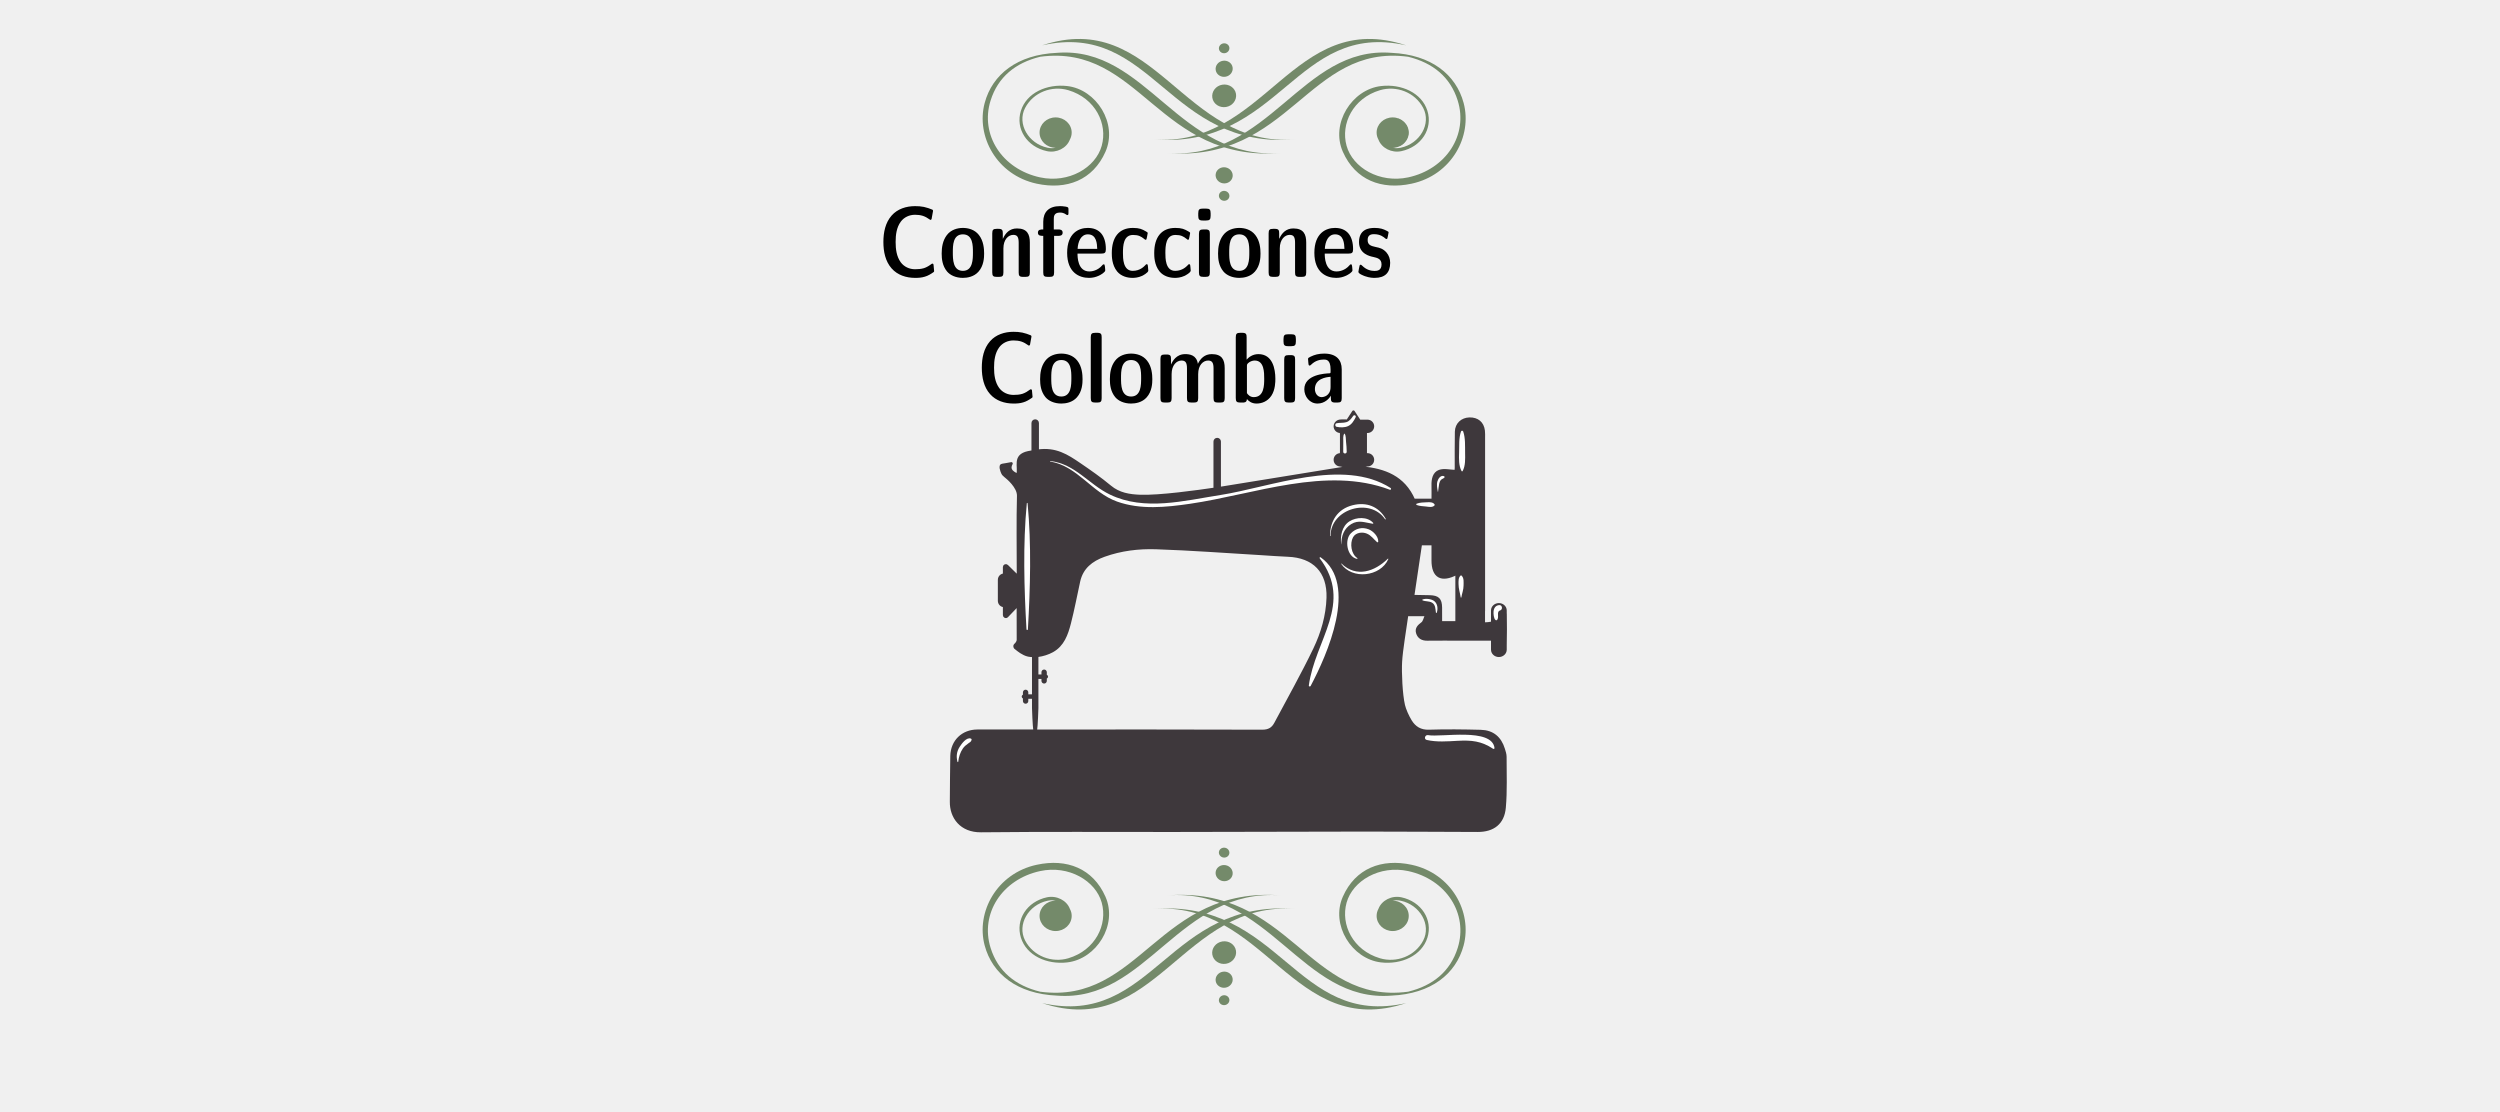
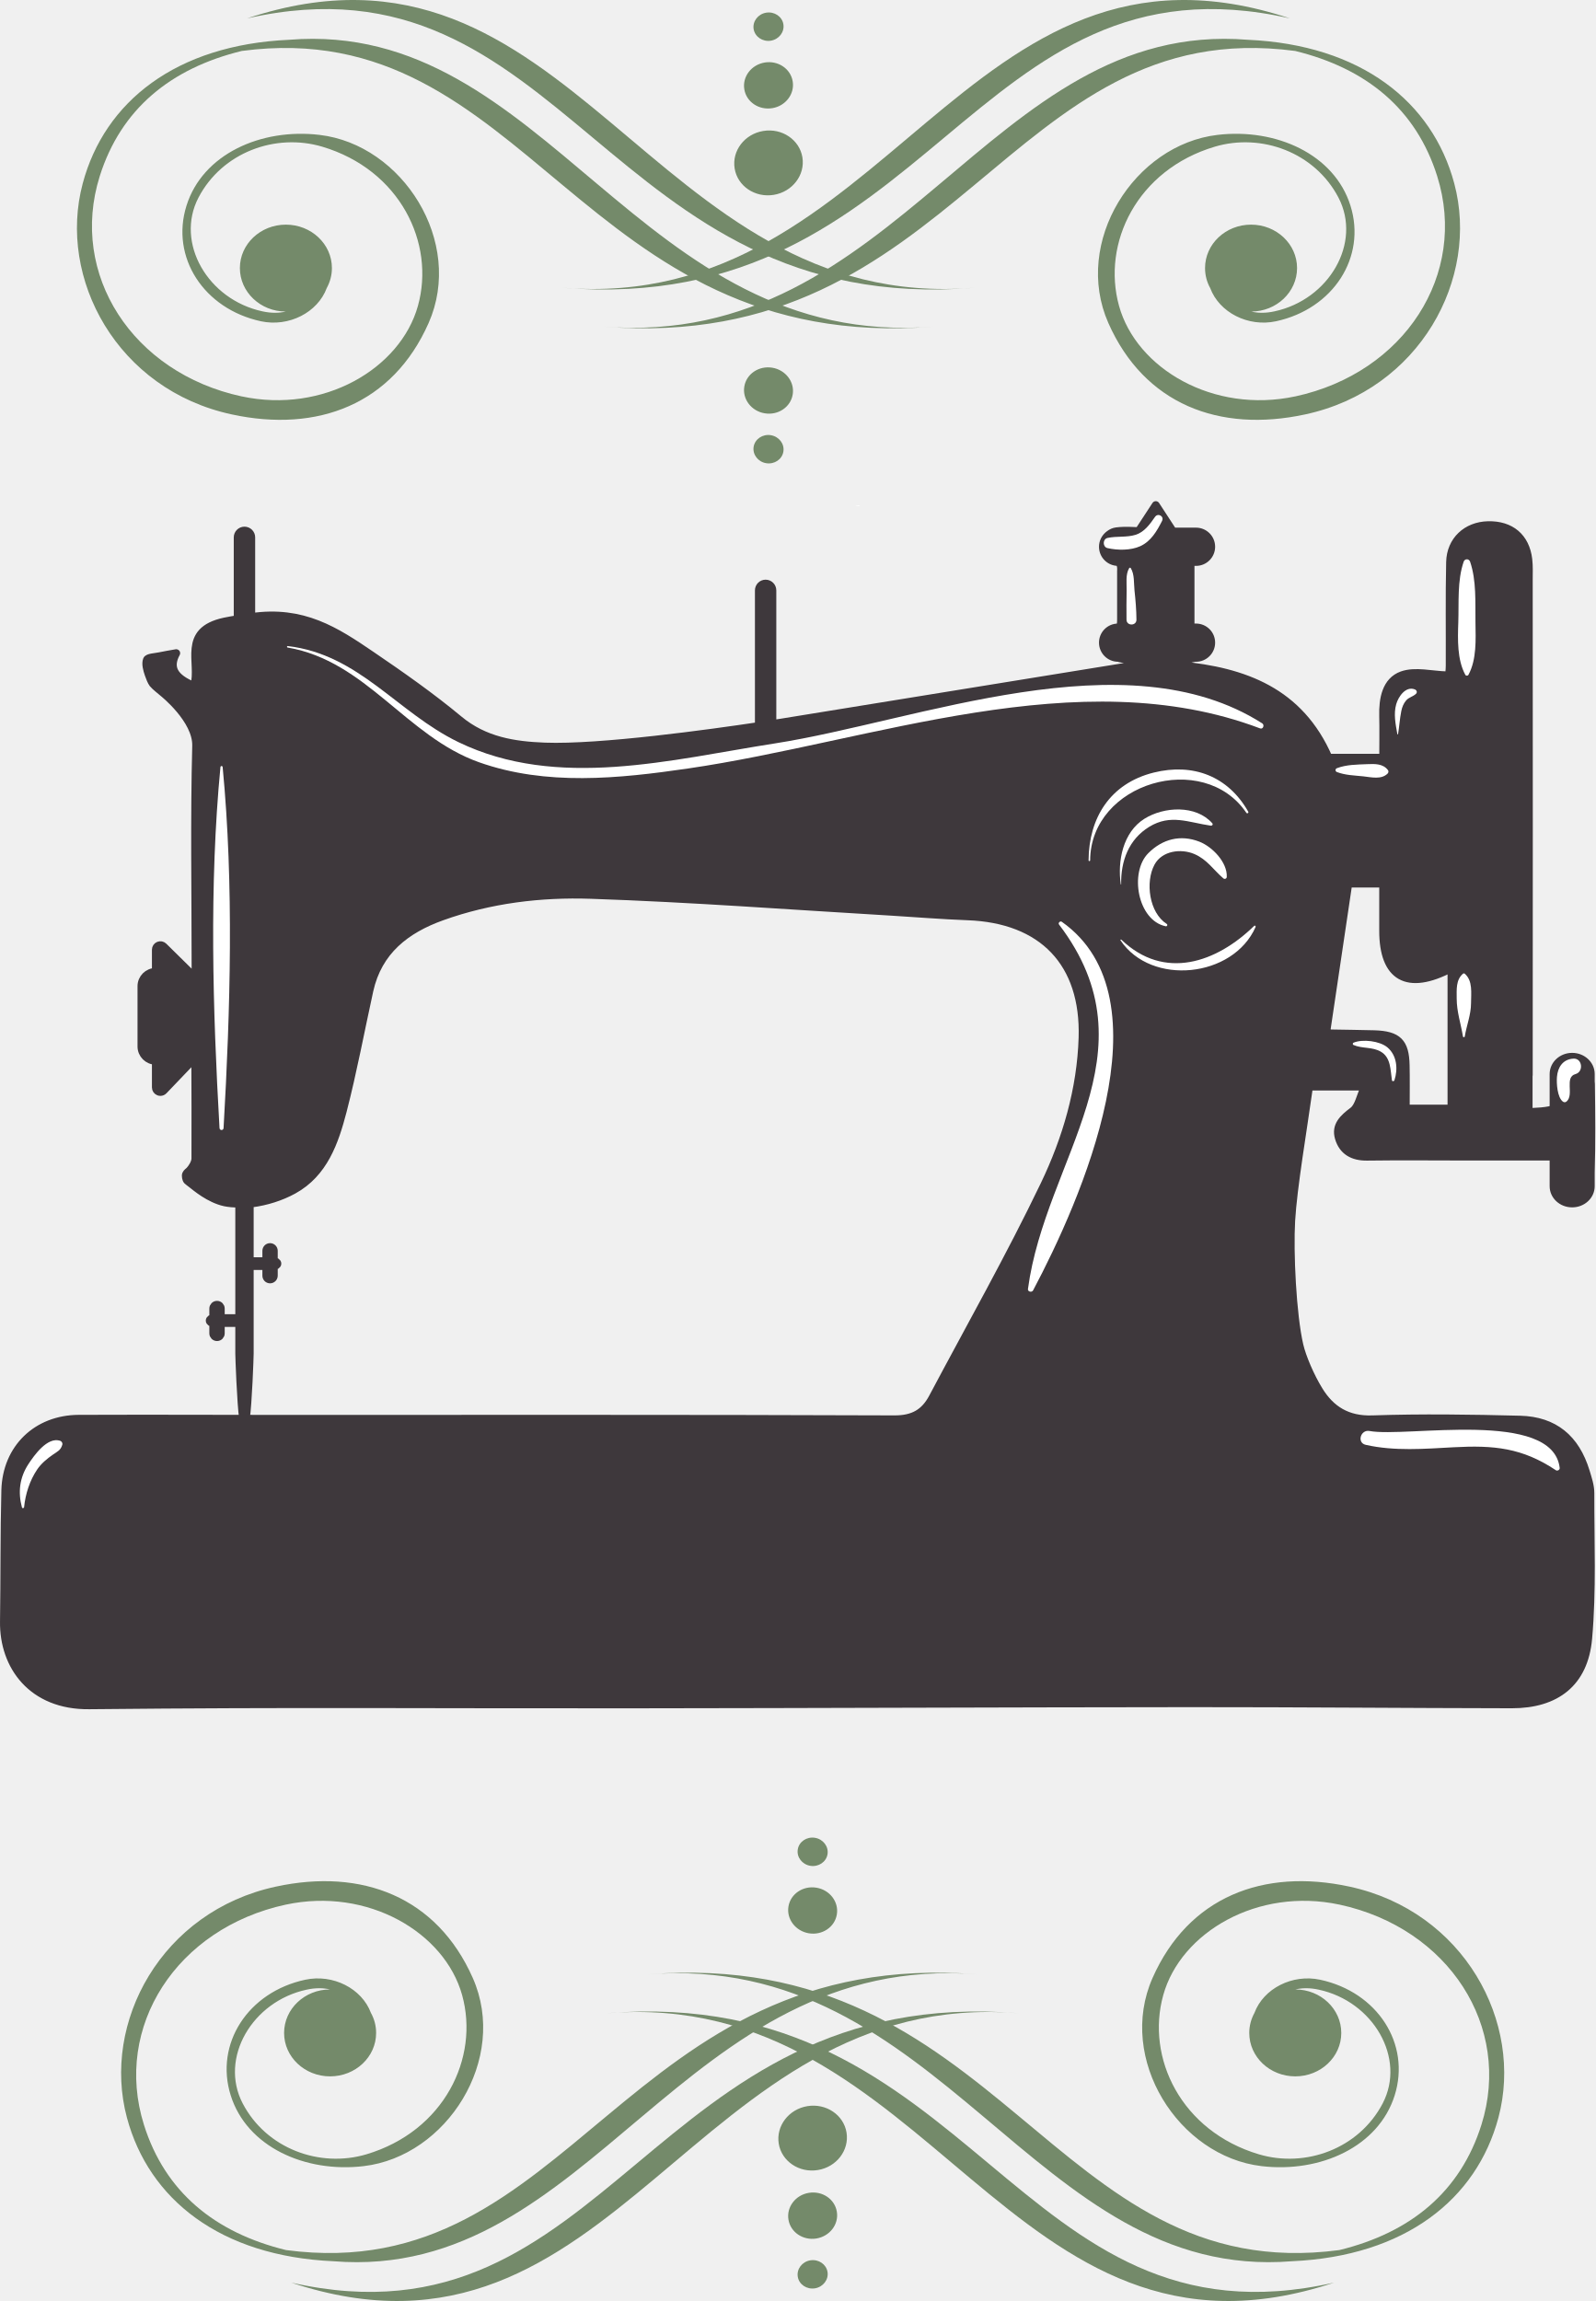
- <svg xmlns="http://www.w3.org/2000/svg" width="900" height="400" viewBox="0 0 900 400" id="svg3407" version="1.1">
+ <svg xmlns="http://www.w3.org/2000/svg" width="200.562" height="289.291" viewBox="0 0 200.562 289.291" id="svg3407" version="1.1">
  <defs id="defs3409" />
-   <g id="layer1" transform="translate(0,-652.3622)">
+   <g id="layer1" transform="translate(-344.0793,-666.3859)">
    <path style="fill:#748a6a;fill-opacity:1;stroke:none;stroke-opacity:1" d="m 499.09,705.259 c -1.339,-0.61 -3.062,-3.324 -3.062,-4.824 0,-1.646 1.829,-4.069 3.719,-4.93 2.287,-1.041 5.379,0.235 6.381,2.632 0.45,1.078 0.416,3.049 -0.072,4.124 -1.014,2.233 -4.938,3.922 -6.966,2.998 z" id="path3774" />
    <path style="fill:#748a6a;fill-opacity:1;stroke:none;stroke-opacity:1" d="m 503.689,704.832 c 0,-0.042 0.39,-0.348 0.866,-0.678 1.87,-1.296 2.606,-3.891 1.699,-5.997 -0.533,-1.238 -0.988,-1.721 -2.352,-2.498 -0.527,-0.3 -0.81,-0.547 -0.628,-0.549 0.595,-0.005 2.299,1.234 2.839,2.064 0.698,1.072 1.057,2.511 0.89,3.559 -0.2,1.25 -1.144,2.832 -2.117,3.548 -0.772,0.568 -1.197,0.763 -1.197,0.551 z" id="path3778" />
    <path style="fill:#748a6a;fill-opacity:1;stroke:none;stroke-opacity:1" d="m 500.554,705.564 0,-0.046 0.023,-10e-4 c 0.013,-9.2e-4 0.046,-0.003 0.075,-0.003 0.123,-0.005 0.305,-0.02 0.459,-0.042 1.299,-0.175 2.728,-0.821 3.748,-1.697 0.21,-0.18 0.428,-0.396 0.594,-0.589 0.134,-0.155 0.266,-0.332 0.369,-0.494 0.035,-0.056 0.116,-0.191 0.119,-0.2 5.3e-4,-10e-4 0.02,-0.003 0.044,-10e-4 l 0.043,9e-4 -0.033,0.06 c -0.194,0.349 -0.463,0.718 -0.685,0.94 -0.11,0.11 -0.23,0.218 -0.4,0.36 -0.685,0.572 -1.416,1.015 -2.177,1.32 -0.556,0.222 -1.129,0.365 -1.668,0.416 -0.133,0.013 -0.344,0.023 -0.466,0.023 l -0.045,5e-5 0,-0.046 z" id="path3780" />
    <path style="fill:#748a6a;fill-opacity:1;stroke:none;stroke-opacity:1" d="m 505.947,702.483 c 8.8e-4,-10e-4 0.029,-0.058 0.062,-0.124 0.066,-0.132 0.117,-0.254 0.163,-0.391 0.144,-0.43 0.229,-0.913 0.265,-1.511 0.008,-0.137 0.008,-0.64 -1.1e-4,-0.775 -0.028,-0.457 -0.087,-0.837 -0.178,-1.167 -0.023,-0.08 -0.067,-0.222 -0.08,-0.254 -0.003,-0.008 9.2e-4,-0.011 0.056,-0.011 l 0.059,0 0.028,0.076 c 0.219,0.596 0.33,1.338 0.299,2.008 -0.023,0.501 -0.097,0.898 -0.252,1.362 -0.078,0.232 -0.163,0.436 -0.274,0.659 l -0.064,0.129 -0.043,0 c -0.023,0 -0.042,-10e-4 -0.041,-0.003 z" id="path3782" />
-     <path d="m 449.942,800.736 c 0.028,-0.013 0.045,-0.032 0.081,-0.044 -0.03,-0.02 -0.055,-0.034 -0.081,-0.051 -0.622,0.034 -0.622,0.07 0,0.095" style="fill:#ffffff;fill-opacity:1;fill-rule:nonzero;stroke:none" id="path734" />
+     <path d="m 452.085,730.022 c 0.028,-0.013 0.045,-0.032 0.081,-0.044 -0.03,-0.02 -0.055,-0.034 -0.081,-0.051 -0.622,0.034 -0.622,0.07 0,0.095" style="fill:#ffffff;fill-opacity:1;fill-rule:nonzero;stroke:none" id="path734" />
    <path d="m 506.244,668.696 c -40.866,-13.564 -50.564,37.172 -91.416,33.871 46.223,3.747 51.356,-42.926 91.416,-33.871" style="fill:#748a6a;fill-opacity:1;fill-rule:evenodd;stroke:none" id="path758" />
    <path d="m 440.403,667.98 c -1.025,0.17 -1.735,1.098 -1.575,2.066 0.165,0.968 1.132,1.618 2.159,1.456 1.03,-0.168 1.743,-1.095 1.58,-2.072 -0.159,-0.966 -1.125,-1.618 -2.163,-1.45" style="fill:#748a6a;fill-opacity:1;fill-rule:evenodd;stroke:none" id="path762" />
    <path d="m 440.229,674.244 c -1.686,0.276 -2.839,1.781 -2.573,3.371 0.257,1.588 1.832,2.645 3.518,2.369 1.673,-0.267 2.83,-1.785 2.565,-3.367 -0.259,-1.592 -1.83,-2.641 -3.509,-2.374" style="fill:#748a6a;fill-opacity:1;fill-rule:evenodd;stroke:none" id="path766" />
-     <text xml:space="preserve" style="font-style:normal;font-weight:normal;font-size:36.193px;line-height:125%;font-family:sans-serif;letter-spacing:0px;word-spacing:0px;fill:#000000;fill-opacity:1;stroke:none;stroke-width:1px;stroke-linecap:butt;stroke-linejoin:miter;stroke-opacity:1" x="441.615" y="752.042" id="text3751">
-       <tspan id="tspan3753" x="441.615" y="752.042" style="font-style:normal;font-variant:normal;font-weight:600;font-stretch:normal;font-size:36.193px;line-height:125%;font-family:'Latin Modern Sans Demi Cond';-inkscape-font-specification:'Latin Modern Sans Demi Cond, Semi-Bold';text-align:center;writing-mode:lr-tb;text-anchor:middle">Confecciones</tspan>
-       <tspan x="441.615" y="797.283" id="tspan3755" style="font-style:normal;font-variant:normal;font-weight:600;font-stretch:normal;font-size:36.193px;line-height:125%;font-family:'Latin Modern Sans Demi Cond';-inkscape-font-specification:'Latin Modern Sans Demi Cond, Semi-Bold';text-align:center;writing-mode:lr-tb;text-anchor:middle">Colombia</tspan>
-     </text>
    <path d="m 440.403,724.621 c -1.025,-0.168 -1.735,-1.095 -1.575,-2.07 0.165,-0.968 1.132,-1.618 2.159,-1.452 1.03,0.17 1.743,1.091 1.58,2.066 -0.159,0.974 -1.125,1.624 -2.163,1.456" style="fill:#748a6a;fill-opacity:1;fill-rule:evenodd;stroke:none" id="path770" />
    <path d="m 440.229,718.35 c -1.686,-0.27 -2.839,-1.788 -2.573,-3.369 0.257,-1.584 1.832,-2.643 3.518,-2.365 1.673,0.276 2.83,1.788 2.565,3.369 -0.259,1.582 -1.83,2.641 -3.509,2.365" style="fill:#748a6a;fill-opacity:1;fill-rule:evenodd;stroke:none" id="path774" />
    <path d="m 440.038,682.851 c -2.352,0.384 -3.959,2.497 -3.599,4.711 0.355,2.221 2.563,3.707 4.915,3.323 2.354,-0.384 3.968,-2.505 3.605,-4.72 -0.361,-2.212 -2.569,-3.703 -4.921,-3.314" style="fill:#748a6a;fill-opacity:1;fill-rule:evenodd;stroke:none" id="path778" />
    <path d="m 506.93,716.22 c -10.29,2.208 -19.971,-3.486 -22.162,-11.373 -2.195,-7.896 2.27,-17.11 12.033,-20.018 5.864,-1.745 12.577,0.705 15.553,6.399 2.972,5.692 -1.187,12.836 -8.048,14.303 -1.106,0.244 -2.081,0.223 -2.928,0.025 3.187,-0.005 5.77,-2.456 5.77,-5.469 0,-3.015 -2.588,-5.458 -5.783,-5.458 -3.197,0 -5.785,2.444 -5.785,5.458 0,0.909 0.229,1.764 0.65,2.518 1.14,3.066 4.762,4.925 8.265,4.174 7.201,-1.552 11.396,-8.059 9.369,-14.532 -2.027,-6.471 -9.352,-9.774 -16.717,-8.902 -10.441,1.221 -18.231,13.456 -13.721,23.657 4.516,10.199 13.936,13.821 24.74,11.486 14.411,-3.098 21.946,-17.09 18.744,-29.047 -2.751,-10.273 -11.728,-17.415 -25.952,-18.054 -32.506,-2.635 -43.896,39.058 -81.043,36.06 44.463,3.605 50.91,-39.448 86.992,-34.656 8.961,2.189 15.22,7.32 17.865,15.761 3.866,12.32 -4.121,24.706 -17.842,27.67" style="fill:#748a6a;fill-opacity:1;fill-rule:evenodd;stroke:none" id="path782" />
    <path d="m 375.146,668.696 c 40.856,-13.564 50.569,37.172 91.418,33.871 -46.229,3.747 -51.363,-42.926 -91.418,-33.871" style="fill:#748a6a;fill-opacity:1;fill-rule:evenodd;stroke:none" id="path786" />
    <path d="m 374.456,716.22 c 10.293,2.208 19.965,-3.486 22.165,-11.373 2.204,-7.896 -2.263,-17.11 -12.025,-20.018 -5.874,-1.745 -12.583,0.705 -15.564,6.399 -2.962,5.692 1.187,12.836 8.048,14.303 1.113,0.244 2.085,0.223 2.928,0.025 -3.187,-0.005 -5.77,-2.456 -5.77,-5.469 0,-3.015 2.588,-5.458 5.783,-5.458 3.197,0 5.787,2.444 5.787,5.458 0,0.909 -0.24,1.764 -0.652,2.518 -1.138,3.066 -4.76,4.925 -8.265,4.174 -7.201,-1.552 -11.399,-8.059 -9.367,-14.532 2.025,-6.471 9.35,-9.774 16.727,-8.902 10.435,1.221 18.224,13.456 13.713,23.657 -4.511,10.199 -13.94,13.821 -24.744,11.486 -14.405,-3.098 -21.939,-17.09 -18.738,-29.047 2.745,-10.273 11.723,-17.415 25.954,-18.054 32.497,-2.635 43.885,39.058 81.049,36.06 -44.478,3.605 -50.923,-39.448 -87.006,-34.656 -8.959,2.189 -15.209,7.32 -17.865,15.761 -3.866,12.32 4.121,24.706 17.842,27.67" style="fill:#748a6a;fill-opacity:1;fill-rule:evenodd;stroke:none" id="path790" />
-     <path d="m 375.144,1013.471 c 40.866,13.564 50.564,-37.172 91.418,-33.871 -46.225,-3.747 -51.358,42.926 -91.418,33.871" style="fill:#748a6a;fill-opacity:1;fill-rule:evenodd;stroke:none" id="path794" />
-     <path d="m 440.985,1014.188 c 1.025,-0.17 1.737,-1.098 1.575,-2.066 -0.163,-0.968 -1.132,-1.618 -2.159,-1.454 -1.03,0.166 -1.743,1.093 -1.58,2.07 0.159,0.966 1.127,1.618 2.163,1.45" style="fill:#748a6a;fill-opacity:1;fill-rule:evenodd;stroke:none" id="path798" />
-     <path d="m 441.159,1007.923 c 1.686,-0.276 2.841,-1.781 2.573,-3.371 -0.257,-1.588 -1.832,-2.645 -3.518,-2.369 -1.673,0.268 -2.828,1.786 -2.565,3.367 0.259,1.592 1.83,2.641 3.509,2.374" style="fill:#748a6a;fill-opacity:1;fill-rule:evenodd;stroke:none" id="path802" />
-     <path d="m 440.985,957.547 c 1.025,0.168 1.737,1.095 1.575,2.072 -0.163,0.966 -1.132,1.616 -2.159,1.45 -1.03,-0.17 -1.743,-1.091 -1.58,-2.066 0.159,-0.975 1.127,-1.624 2.163,-1.456" style="fill:#748a6a;fill-opacity:1;fill-rule:evenodd;stroke:none" id="path806" />
-     <path d="m 441.159,963.817 c 1.686,0.27 2.841,1.788 2.573,3.369 -0.257,1.584 -1.832,2.643 -3.518,2.365 -1.673,-0.276 -2.828,-1.788 -2.565,-3.369 0.259,-1.582 1.83,-2.641 3.509,-2.365" style="fill:#748a6a;fill-opacity:1;fill-rule:evenodd;stroke:none" id="path810" />
-     <path d="m 441.35,999.316 c 2.354,-0.384 3.959,-2.497 3.601,-4.711 -0.357,-2.221 -2.565,-3.707 -4.917,-3.323 -2.354,0.384 -3.966,2.505 -3.605,4.72 0.361,2.212 2.571,3.703 4.921,3.314" style="fill:#748a6a;fill-opacity:1;fill-rule:evenodd;stroke:none" id="path814" />
-     <path d="m 374.458,965.948 c 10.293,-2.208 19.974,3.486 22.165,11.373 2.195,7.896 -2.27,17.11 -12.036,20.018 -5.864,1.745 -12.577,-0.705 -15.553,-6.399 -2.97,-5.692 1.187,-12.836 8.048,-14.303 1.106,-0.244 2.081,-0.223 2.928,-0.025 -3.187,0.005 -5.77,2.456 -5.77,5.469 0,3.015 2.588,5.458 5.783,5.458 3.197,0 5.787,-2.444 5.787,-5.458 0,-0.909 -0.231,-1.764 -0.652,-2.518 -1.138,-3.066 -4.76,-4.925 -8.265,-4.172 -7.201,1.55 -11.396,8.057 -9.367,14.532 2.025,6.471 9.35,9.772 16.715,8.902 10.443,-1.223 18.233,-13.458 13.721,-23.659 -4.514,-10.199 -13.936,-13.821 -24.74,-11.486 -14.411,3.098 -21.946,17.09 -18.742,29.047 2.749,10.273 11.728,17.415 25.952,18.054 32.504,2.635 43.894,-39.058 81.043,-36.06 -44.465,-3.605 -50.913,39.448 -86.994,34.656 -8.959,-2.189 -15.218,-7.318 -17.865,-15.761 -3.866,-12.32 4.121,-24.706 17.842,-27.67" style="fill:#748a6a;fill-opacity:1;fill-rule:evenodd;stroke:none" id="path818" />
-     <path d="m 506.242,1013.471 c -40.854,13.564 -50.569,-37.172 -91.416,-33.871 46.227,-3.747 51.363,42.926 91.416,33.871" style="fill:#748a6a;fill-opacity:1;fill-rule:evenodd;stroke:none" id="path822" />
-     <path d="m 506.932,965.948 c -10.29,-2.208 -19.965,3.486 -22.162,11.373 -2.204,7.896 2.263,17.11 12.025,20.018 5.874,1.745 12.581,-0.705 15.562,-6.399 2.964,-5.692 -1.187,-12.836 -8.048,-14.303 -1.112,-0.244 -2.085,-0.223 -2.928,-0.025 3.187,0.005 5.77,2.456 5.77,5.469 0,3.015 -2.588,5.458 -5.783,5.458 -3.197,0 -5.785,-2.444 -5.785,-5.458 0,-0.909 0.238,-1.764 0.65,-2.518 1.14,-3.066 4.762,-4.925 8.267,-4.172 7.201,1.55 11.396,8.057 9.367,14.532 -2.027,6.471 -9.352,9.772 -16.73,8.902 -10.433,-1.223 -18.222,-13.458 -13.713,-23.659 4.514,-10.199 13.94,-13.821 24.744,-11.486 14.405,3.098 21.939,17.09 18.74,29.047 -2.747,10.273 -11.723,17.415 -25.954,18.054 -32.497,2.635 -43.887,-39.058 -81.051,-36.06 44.478,-3.605 50.923,39.448 87.008,34.656 8.959,-2.189 15.209,-7.318 17.863,-15.761 3.866,-12.32 -4.121,-24.706 -17.842,-27.67" style="fill:#748a6a;fill-opacity:1;fill-rule:evenodd;stroke:none" id="path826" />
-     <g transform="matrix(1.578279,0,0,1.578279,-154.8734,-46.91671)" id="g4868">
+     <path d="m 380.7,953.367 c 40.866,13.564 50.564,-37.172 91.418,-33.871 -46.225,-3.747 -51.358,42.926 -91.418,33.871" style="fill:#748a6a;fill-opacity:1;fill-rule:evenodd;stroke:none" id="path794" />
+     <path d="m 446.541,954.083 c 1.025,-0.17 1.737,-1.098 1.575,-2.066 -0.163,-0.968 -1.132,-1.618 -2.159,-1.454 -1.03,0.166 -1.743,1.093 -1.58,2.07 0.159,0.966 1.127,1.618 2.163,1.45" style="fill:#748a6a;fill-opacity:1;fill-rule:evenodd;stroke:none" id="path798" />
+     <path d="m 446.715,947.819 c 1.686,-0.276 2.841,-1.781 2.573,-3.371 -0.257,-1.588 -1.832,-2.645 -3.518,-2.369 -1.673,0.268 -2.828,1.786 -2.565,3.367 0.259,1.592 1.83,2.641 3.509,2.374" style="fill:#748a6a;fill-opacity:1;fill-rule:evenodd;stroke:none" id="path802" />
+     <path d="m 446.541,897.442 c 1.025,0.168 1.737,1.095 1.575,2.072 -0.163,0.966 -1.132,1.616 -2.159,1.45 -1.03,-0.17 -1.743,-1.091 -1.58,-2.066 0.159,-0.975 1.127,-1.624 2.163,-1.456" style="fill:#748a6a;fill-opacity:1;fill-rule:evenodd;stroke:none" id="path806" />
+     <path d="m 446.715,903.713 c 1.686,0.27 2.841,1.788 2.573,3.369 -0.257,1.584 -1.832,2.643 -3.518,2.365 -1.673,-0.276 -2.828,-1.788 -2.565,-3.369 0.259,-1.582 1.83,-2.641 3.509,-2.365" style="fill:#748a6a;fill-opacity:1;fill-rule:evenodd;stroke:none" id="path810" />
+     <path d="m 446.906,939.212 c 2.354,-0.384 3.959,-2.497 3.601,-4.711 -0.357,-2.221 -2.565,-3.707 -4.917,-3.323 -2.354,0.384 -3.966,2.505 -3.605,4.72 0.361,2.212 2.571,3.703 4.921,3.314" style="fill:#748a6a;fill-opacity:1;fill-rule:evenodd;stroke:none" id="path814" />
+     <path d="m 380.014,905.844 c 10.293,-2.208 19.974,3.486 22.165,11.373 2.195,7.896 -2.27,17.11 -12.036,20.018 -5.864,1.745 -12.577,-0.705 -15.553,-6.399 -2.97,-5.692 1.187,-12.836 8.048,-14.303 1.106,-0.244 2.081,-0.223 2.928,-0.025 -3.187,0.005 -5.77,2.456 -5.77,5.469 0,3.015 2.588,5.458 5.783,5.458 3.197,0 5.787,-2.444 5.787,-5.458 0,-0.909 -0.231,-1.764 -0.652,-2.518 -1.138,-3.066 -4.76,-4.925 -8.265,-4.172 -7.201,1.55 -11.396,8.057 -9.367,14.532 2.025,6.471 9.35,9.772 16.715,8.902 10.443,-1.223 18.233,-13.458 13.721,-23.659 -4.514,-10.199 -13.936,-13.821 -24.74,-11.486 -14.411,3.098 -21.946,17.09 -18.742,29.047 2.749,10.273 11.728,17.415 25.952,18.054 32.504,2.635 43.894,-39.058 81.043,-36.06 -44.465,-3.605 -50.913,39.448 -86.994,34.656 -8.959,-2.189 -15.218,-7.318 -17.865,-15.761 -3.866,-12.32 4.121,-24.706 17.842,-27.67" style="fill:#748a6a;fill-opacity:1;fill-rule:evenodd;stroke:none" id="path818" />
+     <path d="m 511.798,953.367 c -40.854,13.564 -50.569,-37.172 -91.416,-33.871 46.227,-3.747 51.363,42.926 91.416,33.871" style="fill:#748a6a;fill-opacity:1;fill-rule:evenodd;stroke:none" id="path822" />
+     <path d="m 512.488,905.844 c -10.29,-2.208 -19.965,3.486 -22.162,11.373 -2.204,7.896 2.263,17.11 12.025,20.018 5.874,1.745 12.581,-0.705 15.562,-6.399 2.964,-5.692 -1.187,-12.836 -8.048,-14.303 -1.112,-0.244 -2.085,-0.223 -2.928,-0.025 3.187,0.005 5.77,2.456 5.77,5.469 0,3.015 -2.588,5.458 -5.783,5.458 -3.197,0 -5.785,-2.444 -5.785,-5.458 0,-0.909 0.238,-1.764 0.65,-2.518 1.14,-3.066 4.762,-4.925 8.267,-4.172 7.201,1.55 11.396,8.057 9.367,14.532 -2.027,6.471 -9.352,9.772 -16.73,8.902 -10.433,-1.223 -18.222,-13.458 -13.713,-23.659 4.514,-10.199 13.94,-13.821 24.744,-11.486 14.405,3.098 21.939,17.09 18.74,29.047 -2.747,10.273 -11.723,17.415 -25.954,18.054 -32.497,2.635 -43.887,-39.058 -81.051,-36.06 44.478,-3.605 50.923,39.448 87.008,34.656 8.959,-2.189 15.209,-7.318 17.863,-15.761 3.866,-12.32 -4.121,-24.706 -17.842,-27.67" style="fill:#748a6a;fill-opacity:1;fill-rule:evenodd;stroke:none" id="path826" />
+     <g transform="matrix(1.578279,0,0,1.578279,-152.7305,-117.631)" id="g4868">
      <g id="g1646" transform="matrix(1.25,0,0,-1.25,397.9742,591.1296)">
        <path id="path1648" style="fill:#3e383c;fill-opacity:1;fill-rule:evenodd;stroke:none" d="m 0,0 c -2.209,-4.6 -4.728,-9.054 -7.122,-13.563 -0.514,-0.963 -1.227,-1.391 -2.436,-1.386 -13.382,0.053 -26.769,0.03 -40.154,0.031 -0.135,0 -0.613,0.002 -1.179,0.004 0.145,0.965 0.25,3.948 0.25,4.149 l 0,5.583 1.056,0 0,-0.611 c 0,-0.133 0.105,-0.24 0.238,-0.24 0.132,0 0.24,0.107 0.24,0.24 l 0,0.613 c 0.128,0.004 0.228,0.07 0.228,0.155 0,0.082 -0.1,0.148 -0.228,0.153 l 0,0.661 c 0,0.131 -0.108,0.239 -0.24,0.239 -0.133,0 -0.238,-0.108 -0.238,-0.239 l 0,-0.66 -1.056,0 0,3.665 0,0.002 c 0.049,0.005 0.096,0.007 0.136,0.014 0.934,0.122 1.855,0.415 2.649,0.851 1.944,1.07 2.627,3.056 3.141,5.029 0.657,2.537 1.135,5.12 1.698,7.681 0.559,2.532 2.332,3.898 4.624,4.72 3.067,1.101 6.288,1.49 9.49,1.382 6.401,-0.214 12.795,-0.701 19.19,-1.077 1.608,-0.098 3.212,-0.23 4.816,-0.29 C -0.114,16.933 2.575,14.139 2.431,9.375 2.329,6.076 1.401,2.921 0,0 m 19.367,19.193 2.22,0 0,-2.997 c -0.002,-2.957 1.517,-3.887 4.354,-2.39 l 0,-8.952 -2.913,0 c 0,0.966 0.014,1.86 -0.005,2.752 -0.026,1.474 -0.499,1.94 -1.996,1.987 -0.936,0.026 -1.876,0.033 -2.813,0.052 -0.036,0.001 -0.072,0.037 -0.246,0.131 0.451,3.046 0.913,6.15 1.399,9.417 m 15.427,-38.839 c 0,0.457 -0.159,0.925 -0.296,1.375 -0.642,2.099 -2.005,3.245 -4.182,3.301 -3.137,0.08 -6.279,0.127 -9.416,0.02 -1.595,-0.054 -2.65,0.621 -3.399,1.84 -0.548,0.887 -1.07,2.111 -1.248,2.874 -0.453,1.938 -0.642,5.954 -0.525,7.94 0.126,2.153 0.742,5.722 1.137,8.553 l 3.555,0 C 20.12,5.611 20.025,4.98 19.66,4.706 19.038,4.236 18.53,3.771 18.763,2.982 19.008,2.146 19.652,1.776 20.56,1.788 c 2.08,0.029 4.16,0.008 6.242,0.006 l 5.645,0 0,-1.89 c 0,-0.606 0.529,-1.096 1.184,-1.096 0.655,0 1.187,0.49 1.187,1.096 l 0,0.875 c 0.057,1.88 0.038,3.765 0.012,5.649 0,0.049 -0.008,0.094 -0.012,0.141 l 0,0.488 c 0,0.605 -0.532,1.097 -1.187,1.097 -0.655,0 -1.184,-0.492 -1.184,-1.097 l 0,-2.203 C 32.328,4.69 31.013,4.617 30.858,4.652 l 0,2.263 c 0.003,0.026 0.01,0.054 0.01,0.08 0.012,10.52 0.004,21.041 0,31.561 0,0.431 0.021,0.867 -0.03,1.294 -0.167,1.419 -1.121,2.217 -2.567,2.183 -1.365,-0.033 -2.388,-0.969 -2.419,-2.354 -0.049,-2.197 -0.014,-4.395 -0.025,-6.595 0,-0.326 -0.053,-0.65 -0.083,-0.977 -0.035,0.12 -0.07,0.238 -0.102,0.356 -0.958,0.026 -2.009,0.309 -2.849,0.01 -1.027,-0.37 -1.234,-1.512 -1.206,-2.594 C 21.608,29 21.59,28.118 21.59,27.212 l -3.483,0 c -1.841,4.23 -5.377,5.511 -9.496,5.898 -0.005,0.103 -0.038,0.203 -0.094,0.295 0.344,0.058 0.674,0.086 0.999,0.155 0.017,0.005 0.04,0.013 0.058,0.018 l 0.088,0 c 0.534,0 0.968,0.435 0.968,0.968 0,0.535 -0.434,0.967 -0.968,0.967 l -0.349,0 0,4.097 c 0.025,0.026 0.055,0.052 0.083,0.078 l 0.266,0 c 0.534,0 0.968,0.434 0.968,0.969 0,0.534 -0.434,0.968 -0.968,0.968 l -1.465,0 c -0.484,0.74 -0.792,1.214 -1.1,1.687 C 6.79,42.841 6.482,42.373 6.012,41.654 5.759,41.654 5.17,41.714 4.596,41.642 4.421,41.62 4.278,41.551 4.157,41.46 4.156,41.46 4.154,41.458 4.152,41.458 4.121,41.434 4.094,41.412 4.062,41.386 3.86,41.206 3.729,40.949 3.729,40.657 c 0,-0.535 0.431,-0.969 0.966,-0.969 l 0.009,0 C 4.726,39.671 4.753,39.657 4.771,39.638 4.924,39.465 4.883,39.163 4.883,39.1 l 0,-3.006 c 0,-0.278 0.007,-0.457 -0.139,-0.581 l -0.049,0 c -0.535,0 -0.966,-0.432 -0.966,-0.967 0,-0.533 0.431,-0.968 0.966,-0.968 l 0.023,0 C 4.749,33.569 4.776,33.555 4.809,33.547 5.129,33.474 5.462,33.451 5.794,33.438 5.718,33.332 5.673,33.213 5.67,33.091 -1.812,31.876 -9.295,30.665 -16.807,29.445 c 0,0 -0.192,-0.029 -0.528,-0.081 l 0,8.512 c 0,0.239 -0.192,0.433 -0.431,0.433 -0.239,0 -0.431,-0.194 -0.431,-0.433 l 0,-8.644 c -3.006,-0.45 -10.123,-1.443 -13.642,-1.308 -1.961,0.074 -3.84,0.367 -5.467,1.717 -1.773,1.474 -3.669,2.804 -5.578,4.102 -2.278,1.552 -4.363,2.92 -7.661,2.434 l 0,5.079 c 0,0.237 -0.193,0.431 -0.432,0.431 -0.237,0 -0.432,-0.194 -0.432,-0.431 l 0,-5.213 c -0.283,-0.046 -0.577,-0.098 -0.834,-0.151 -2.788,-0.596 -1.507,-2.617 -1.939,-4.11 -1.292,0.533 -1.641,1.172 -1.143,2.094 -0.358,-0.063 -0.718,-0.122 -1.074,-0.196 -0.282,-0.059 -0.735,-0.071 -0.794,-0.227 -0.101,-0.258 0.008,-0.63 0.109,-0.928 0.068,-0.201 0.172,-0.465 0.272,-0.595 0.135,-0.171 0.544,-0.483 0.651,-0.582 0,0 2.15,-1.704 2.106,-3.378 -0.122,-4.661 -0.039,-9.327 -0.039,-13.993 l 0,-0.804 -2.041,2.011 c -0.083,0.081 -0.204,0.105 -0.312,0.06 -0.108,-0.044 -0.177,-0.149 -0.177,-0.264 l 0,-1.417 c -0.003,0 -0.006,0.002 -0.008,0.002 -0.501,0 -0.91,-0.409 -0.91,-0.911 l 0,-3.843 c 0,-0.501 0.409,-0.91 0.91,-0.91 l 0.008,0 0,-1.7 c 0,-0.118 0.072,-0.223 0.181,-0.267 0.034,-0.014 0.071,-0.021 0.106,-0.021 0.076,0 0.153,0.029 0.209,0.089 l 2.016,2.108 c 0.007,-1.532 0.018,-4.771 0.008,-6.441 -10e-4,-0.268 -0.23,-0.617 -0.38,-0.77 -0.055,-0.055 -0.176,-0.134 -0.215,-0.231 -0.042,-0.094 10e-4,-0.33 0.072,-0.401 0.041,-0.043 0.145,-0.117 0.289,-0.228 0.236,-0.183 1.114,-0.945 2.112,-1.163 0.224,-0.048 0.572,-0.08 0.915,-0.09 l 0,-7.295 c -0.021,0.003 -0.039,0.009 -0.062,0.009 l -1.113,0 0,0.61 c 0,0.133 -0.106,0.24 -0.24,0.24 -0.132,0 -0.24,-0.107 -0.24,-0.24 l 0,-0.612 c -0.127,-0.005 -0.226,-0.073 -0.226,-0.156 0,-0.083 0.099,-0.149 0.226,-0.154 l 0,-0.659 c 0,-0.133 0.108,-0.24 0.24,-0.24 0.134,0 0.24,0.107 0.24,0.24 l 0,0.659 1.113,0 c 0.023,0 0.041,0.003 0.062,0.006 l 0,-1.959 c 0,-0.201 0.106,-3.184 0.248,-4.149 -1.022,10e-4 -2.23,0.003 -2.23,0.003 -4.437,0 -3.809,0.016 -8.244,-0.003 -2.674,-0.012 -4.611,-1.88 -4.682,-4.559 -0.071,-2.782 -0.044,-5.569 -0.086,-8.355 -0.044,-2.84 1.796,-5.385 5.429,-5.346 13.307,0.137 21.547,0.042 34.855,0.058 11.774,0.012 23.548,0.066 35.323,0.074 6.827,0.003 13.654,-0.06 20.48,-0.071 2.822,-0.003 4.617,1.361 4.871,4.192 0.276,3.071 0.133,6.182 0.141,9.275" />
      </g>
      <g id="g1650" transform="matrix(1.25,0,0,-1.25,397.9742,591.1296)">
        <path id="path1652" style="fill:none;stroke:#3e383c;stroke-width:0.5;stroke-linecap:round;stroke-linejoin:round;stroke-miterlimit:10;stroke-dasharray:none;stroke-opacity:1" d="m 0,0 c -2.209,-4.6 -4.728,-9.054 -7.122,-13.563 -0.514,-0.963 -1.227,-1.391 -2.436,-1.386 -13.382,0.053 -26.769,0.03 -40.154,0.031 -0.135,0 -0.613,0.002 -1.179,0.004 0.145,0.965 0.25,3.948 0.25,4.149 l 0,5.583 1.056,0 0,-0.611 c 0,-0.133 0.105,-0.24 0.238,-0.24 0.132,0 0.24,0.107 0.24,0.24 l 0,0.613 c 0.128,0.004 0.228,0.07 0.228,0.155 0,0.082 -0.1,0.148 -0.228,0.153 l 0,0.661 c 0,0.131 -0.108,0.239 -0.24,0.239 -0.133,0 -0.238,-0.108 -0.238,-0.239 l 0,-0.66 -1.056,0 0,3.665 0,0.002 c 0.049,0.005 0.096,0.007 0.136,0.014 0.934,0.122 1.855,0.415 2.649,0.851 1.944,1.07 2.627,3.056 3.141,5.029 0.657,2.537 1.135,5.12 1.698,7.681 0.559,2.532 2.332,3.898 4.624,4.72 3.067,1.101 6.288,1.49 9.49,1.382 6.401,-0.214 12.795,-0.701 19.19,-1.077 1.608,-0.098 3.212,-0.23 4.816,-0.29 C -0.114,16.933 2.575,14.139 2.431,9.375 2.329,6.076 1.401,2.921 0,0 Z m 19.367,19.193 2.22,0 0,-2.997 c -0.002,-2.957 1.517,-3.887 4.354,-2.39 l 0,-8.952 -2.913,0 c 0,0.966 0.014,1.86 -0.005,2.752 -0.026,1.474 -0.499,1.94 -1.996,1.987 -0.936,0.026 -1.876,0.033 -2.813,0.052 -0.036,0.001 -0.072,0.037 -0.246,0.131 0.451,3.046 0.913,6.15 1.399,9.417 z m 15.427,-38.839 c 0,0.457 -0.159,0.925 -0.296,1.375 -0.642,2.099 -2.005,3.245 -4.182,3.301 -3.137,0.08 -6.279,0.127 -9.416,0.02 -1.595,-0.054 -2.65,0.621 -3.399,1.84 -0.548,0.887 -1.07,2.111 -1.248,2.874 -0.453,1.938 -0.642,5.954 -0.525,7.94 0.126,2.153 0.742,5.722 1.137,8.553 l 3.555,0 C 20.12,5.611 20.025,4.98 19.66,4.706 19.038,4.236 18.53,3.771 18.763,2.982 19.008,2.146 19.652,1.776 20.56,1.788 c 2.08,0.029 4.16,0.008 6.242,0.006 l 5.645,0 0,-1.89 c 0,-0.606 0.529,-1.096 1.184,-1.096 0.655,0 1.187,0.49 1.187,1.096 l 0,0.875 c 0.057,1.88 0.038,3.765 0.012,5.649 0,0.049 -0.008,0.094 -0.012,0.141 l 0,0.488 c 0,0.605 -0.532,1.097 -1.187,1.097 -0.655,0 -1.184,-0.492 -1.184,-1.097 l 0,-2.203 C 32.328,4.69 31.013,4.617 30.858,4.652 l 0,2.263 c 0.003,0.026 0.01,0.054 0.01,0.08 0.012,10.52 0.004,21.041 0,31.561 0,0.431 0.021,0.867 -0.03,1.294 -0.167,1.419 -1.121,2.217 -2.567,2.183 -1.365,-0.033 -2.388,-0.969 -2.419,-2.354 -0.049,-2.197 -0.014,-4.395 -0.025,-6.595 0,-0.326 -0.053,-0.65 -0.083,-0.977 -0.035,0.12 -0.07,0.238 -0.102,0.356 -0.958,0.026 -2.009,0.309 -2.849,0.01 -1.027,-0.37 -1.234,-1.512 -1.206,-2.594 C 21.608,29 21.59,28.118 21.59,27.212 l -3.483,0 c -1.841,4.23 -5.377,5.511 -9.496,5.898 -0.005,0.103 -0.038,0.203 -0.094,0.295 0.344,0.058 0.674,0.086 0.999,0.155 0.017,0.005 0.04,0.013 0.058,0.018 l 0.088,0 c 0.534,0 0.968,0.435 0.968,0.968 0,0.535 -0.434,0.967 -0.968,0.967 l -0.349,0 0,4.097 c 0.025,0.026 0.055,0.052 0.083,0.078 l 0.266,0 c 0.534,0 0.968,0.434 0.968,0.969 0,0.534 -0.434,0.968 -0.968,0.968 l -1.465,0 c -0.484,0.74 -0.792,1.214 -1.1,1.687 C 6.79,42.841 6.482,42.373 6.012,41.654 5.759,41.654 5.17,41.714 4.596,41.642 4.421,41.62 4.278,41.551 4.157,41.46 4.156,41.46 4.154,41.458 4.152,41.458 4.121,41.434 4.094,41.412 4.062,41.386 3.86,41.206 3.729,40.949 3.729,40.657 c 0,-0.535 0.431,-0.969 0.966,-0.969 l 0.009,0 C 4.726,39.671 4.753,39.657 4.771,39.638 4.924,39.465 4.883,39.163 4.883,39.1 l 0,-3.006 c 0,-0.278 0.007,-0.457 -0.139,-0.581 l -0.049,0 c -0.535,0 -0.966,-0.432 -0.966,-0.967 0,-0.533 0.431,-0.968 0.966,-0.968 l 0.023,0 C 4.749,33.569 4.776,33.555 4.809,33.547 5.129,33.474 5.462,33.451 5.794,33.438 5.718,33.332 5.673,33.213 5.67,33.091 -1.812,31.876 -9.295,30.665 -16.807,29.445 c 0,0 -0.192,-0.029 -0.528,-0.081 l 0,8.512 c 0,0.239 -0.192,0.433 -0.431,0.433 -0.239,0 -0.431,-0.194 -0.431,-0.433 l 0,-8.644 c -3.006,-0.45 -10.123,-1.443 -13.642,-1.308 -1.961,0.074 -3.84,0.367 -5.467,1.717 -1.773,1.474 -3.669,2.804 -5.578,4.102 -2.278,1.552 -4.363,2.92 -7.661,2.434 l 0,5.079 c 0,0.237 -0.193,0.431 -0.432,0.431 -0.237,0 -0.432,-0.194 -0.432,-0.431 l 0,-5.213 c -0.283,-0.046 -0.577,-0.098 -0.834,-0.151 -2.788,-0.596 -1.507,-2.617 -1.939,-4.11 -1.292,0.533 -1.641,1.172 -1.143,2.094 -0.358,-0.063 -0.718,-0.122 -1.074,-0.196 -0.282,-0.059 -0.735,-0.071 -0.794,-0.227 -0.101,-0.258 0.008,-0.63 0.109,-0.928 0.068,-0.201 0.172,-0.465 0.272,-0.595 0.135,-0.171 0.544,-0.483 0.651,-0.582 0,0 2.15,-1.704 2.106,-3.378 -0.122,-4.661 -0.039,-9.327 -0.039,-13.993 l 0,-0.804 -2.041,2.011 c -0.083,0.081 -0.204,0.105 -0.312,0.06 -0.108,-0.044 -0.177,-0.149 -0.177,-0.264 l 0,-1.417 c -0.003,0 -0.006,0.002 -0.008,0.002 -0.501,0 -0.91,-0.409 -0.91,-0.911 l 0,-3.843 c 0,-0.501 0.409,-0.91 0.91,-0.91 l 0.008,0 0,-1.7 c 0,-0.118 0.072,-0.223 0.181,-0.267 0.034,-0.014 0.071,-0.021 0.106,-0.021 0.076,0 0.153,0.029 0.209,0.089 l 2.016,2.108 c 0.007,-1.532 0.018,-4.771 0.008,-6.441 -10e-4,-0.268 -0.23,-0.617 -0.38,-0.77 -0.055,-0.055 -0.176,-0.134 -0.215,-0.231 -0.042,-0.094 10e-4,-0.33 0.072,-0.401 0.041,-0.043 0.145,-0.117 0.289,-0.228 0.236,-0.183 1.114,-0.945 2.112,-1.163 0.224,-0.048 0.572,-0.08 0.915,-0.09 l 0,-7.295 c -0.021,0.003 -0.039,0.009 -0.062,0.009 l -1.113,0 0,0.61 c 0,0.133 -0.106,0.24 -0.24,0.24 -0.132,0 -0.24,-0.107 -0.24,-0.24 l 0,-0.612 c -0.127,-0.005 -0.226,-0.073 -0.226,-0.156 0,-0.083 0.099,-0.149 0.226,-0.154 l 0,-0.659 c 0,-0.133 0.108,-0.24 0.24,-0.24 0.134,0 0.24,0.107 0.24,0.24 l 0,0.659 1.113,0 c 0.023,0 0.041,0.003 0.062,0.006 l 0,-1.959 c 0,-0.201 0.106,-3.184 0.248,-4.149 -1.022,10e-4 -2.23,0.003 -2.23,0.003 -4.437,0 -3.809,0.016 -8.244,-0.003 -2.674,-0.012 -4.611,-1.88 -4.682,-4.559 -0.071,-2.782 -0.044,-5.569 -0.086,-8.355 -0.044,-2.84 1.796,-5.385 5.429,-5.346 13.307,0.137 21.547,0.042 34.855,0.058 11.774,0.012 23.548,0.066 35.323,0.074 6.827,0.003 13.654,-0.06 20.48,-0.071 2.822,-0.003 4.617,1.361 4.871,4.192 0.276,3.071 0.133,6.182 0.141,9.275 z" />
      </g>
      <g id="g1654" transform="matrix(1.25,0,0,-1.25,337.6812,548.3336)">
        <path id="path1656" style="fill:#ffffff;fill-opacity:1;fill-rule:nonzero;stroke:none" d="m 0,0 c 5.011,-0.854 7.571,-5.669 12.203,-7.312 4.279,-1.517 8.897,-1.045 13.323,-0.398 11.73,1.712 24.896,6.931 36.453,2.555 0.193,-0.073 0.296,0.219 0.135,0.322 -8.7,5.543 -21.939,0.142 -31.059,-1.28 -6.6,-1.029 -13.848,-2.975 -20.162,0.082 C 6.99,-4.142 4.561,-0.439 0.013,0.092 -0.04,0.099 -0.052,0.009 0,0" />
      </g>
      <g id="g1658" transform="matrix(1.25,0,0,-1.25,332.3394,557.8606)">
        <path id="path1660" style="fill:#ffffff;fill-opacity:1;fill-rule:nonzero;stroke:none" d="m 0,0 c -0.721,-7.516 -0.491,-15.469 -0.059,-23.003 0.01,-0.166 0.248,-0.166 0.258,0 C 0.632,-15.469 0.862,-7.516 0.141,0 0.132,0.09 0.009,0.09 0,0" />
      </g>
      <g id="g1662" transform="matrix(1.25,0,0,-1.25,399.1399,570.4021)">
        <path id="path1664" style="fill:#ffffff;fill-opacity:1;fill-rule:nonzero;stroke:none" d="m 0,0 c 6.228,-8.185 -0.866,-14.901 -1.981,-23.227 -0.024,-0.177 0.25,-0.234 0.327,-0.088 3.011,5.676 8.755,18.599 1.83,23.491 C 0.074,0.249 -0.078,0.103 0,0" />
      </g>
      <g id="g1666" transform="matrix(1.25,0,0,-1.25,421.2798,558.2568)">
        <path id="path1668" style="fill:#ffffff;fill-opacity:1;fill-rule:nonzero;stroke:none" d="m 0,0 c 0.546,-0.206 1.107,-0.211 1.685,-0.273 0.51,-0.055 1.14,-0.22 1.542,0.177 C 3.279,-0.044 3.3,0.054 3.254,0.117 2.945,0.543 2.41,0.526 1.917,0.504 1.269,0.476 0.611,0.479 0,0.249 -0.123,0.203 -0.123,0.046 0,0" />
      </g>
      <g id="g1670" transform="matrix(1.25,0,0,-1.25,426.1455,555.2336)">
        <path id="path1672" style="fill:#ffffff;fill-opacity:1;fill-rule:nonzero;stroke:none" d="m 0,0 c 0.08,0.487 0.109,0.986 0.206,1.469 0.05,0.248 0.143,0.487 0.31,0.679 0.178,0.207 0.442,0.24 0.63,0.425 C 1.241,2.668 1.183,2.803 1.073,2.848 0.489,3.082 0.018,2.384 -0.116,1.912 -0.296,1.279 -0.156,0.629 -0.045,0 -0.041,-0.022 -0.003,-0.022 0,0" />
      </g>
      <g id="g1674" transform="matrix(1.25,0,0,-1.25,431.754,550.5065)">
        <path id="path1676" style="fill:#ffffff;fill-opacity:1;fill-rule:nonzero;stroke:none" d="M 0,0 C 0.528,0.977 0.462,2.244 0.446,3.334 0.428,4.6 0.517,6.002 0.103,7.208 0.033,7.409 -0.235,7.409 -0.305,7.208 -0.723,5.991 -0.604,4.609 -0.648,3.334 -0.686,2.254 -0.725,0.967 -0.202,0 -0.161,-0.076 -0.041,-0.076 0,0" />
      </g>
      <g id="g1678" transform="matrix(1.25,0,0,-1.25,431.3147,574.3213)">
        <path id="path1680" style="fill:#ffffff;fill-opacity:1;fill-rule:nonzero;stroke:none" d="m 0,0 c -0.458,-0.394 -0.399,-1.016 -0.399,-1.575 0,-0.853 0.264,-1.594 0.4,-2.428 0.01,-0.057 0.104,-0.057 0.114,0 0.117,0.717 0.4,1.396 0.4,2.129 C 0.515,-1.247 0.64,-0.451 0.116,0 0.08,0.031 0.036,0.031 0,0" />
      </g>
      <g id="g1682" transform="matrix(1.25,0,0,-1.25,422.5903,579.9944)">
        <path id="path1684" style="fill:#ffffff;fill-opacity:1;fill-rule:nonzero;stroke:none" d="m 0,0 c 0.56,-0.246 1.201,-0.107 1.754,-0.433 0.638,-0.375 0.601,-1.173 0.7,-1.818 0.013,-0.086 0.135,-0.07 0.158,0 0.234,0.71 0.163,1.579 -0.441,2.092 C 1.68,0.259 0.574,0.387 0,0.142 -0.054,0.119 -0.053,0.023 0,0" />
      </g>
      <g id="g1686" transform="matrix(1.25,0,0,-1.25,439.5714,584.4964)">
        <path id="path1688" style="fill:#ffffff;fill-opacity:1;fill-rule:nonzero;stroke:none" d="M 0,0 C 0.495,0.43 -0.157,1.548 0.565,1.745 1.101,1.891 1.007,2.765 0.432,2.73 -0.236,2.689 -0.564,2.188 -0.615,1.565 -0.649,1.152 -0.593,0.28 -0.249,0 -0.17,-0.063 -0.078,-0.067 0,0" />
      </g>
      <g id="g1690" transform="matrix(1.25,0,0,-1.25,403.0035,540.4168)">
        <path id="path1692" style="fill:#ffffff;fill-opacity:1;fill-rule:nonzero;stroke:none" d="M 0,0 C 0.639,-0.144 1.474,-0.154 2.082,0.122 2.767,0.433 3.145,1.085 3.472,1.73 3.624,2.029 3.216,2.261 3.026,1.991 2.701,1.526 2.345,1.017 1.777,0.845 1.203,0.671 0.58,0.775 0,0.648 -0.322,0.577 -0.32,0.072 0,0" />
      </g>
      <g id="g1694" transform="matrix(1.25,0,0,-1.25,404.7272,542.011)">
        <path id="path1696" style="fill:#ffffff;fill-opacity:1;fill-rule:nonzero;stroke:none" d="m 0,0 c -0.242,-0.408 -0.152,-0.959 -0.162,-1.421 -0.015,-0.623 -0.012,-1.243 -0.008,-1.865 0.003,-0.408 0.635,-0.408 0.633,0 C 0.459,-2.658 0.406,-2.045 0.339,-1.421 0.29,-0.959 0.348,-0.403 0.102,0 0.079,0.037 0.023,0.038 0,0" />
      </g>
      <g id="g1698" transform="matrix(1.25,0,0,-1.25,407.716,570.3521)">
        <path id="path1700" style="fill:#ffffff;fill-opacity:1;fill-rule:nonzero;stroke:none" d="m 0,0 c -1.122,0.717 -1.375,2.674 -0.776,3.78 0.482,0.889 1.69,1.033 2.53,0.677 C 2.578,4.107 2.966,3.456 3.607,2.905 3.693,2.832 3.822,2.88 3.828,2.997 3.87,3.928 2.904,4.921 2.084,5.24 0.879,5.708 -0.267,5.413 -1.17,4.51 -2.396,3.286 -1.851,0.215 -0.063,-0.15 0.027,-0.168 0.08,-0.051 0,0" />
      </g>
      <g id="g1702" transform="matrix(1.25,0,0,-1.25,404.0887,567.2064)">
        <path id="path1704" style="fill:#ffffff;fill-opacity:1;fill-rule:nonzero;stroke:none" d="M 0,0 C -0.029,1.488 0.479,2.87 1.79,3.672 3.157,4.508 4.293,3.947 5.713,3.744 5.804,3.731 5.871,3.826 5.805,3.901 4.754,5.079 2.734,4.963 1.488,4.188 0.107,3.328 -0.243,1.477 -0.023,-0.003 -0.021,-0.017 0,-0.013 0,0" />
      </g>
      <g id="g1706" transform="matrix(1.25,0,0,-1.25,404.0362,571.6606)">
        <path id="path1708" style="fill:#ffffff;fill-opacity:1;fill-rule:nonzero;stroke:none" d="M 0,0 C 1.96,-2.929 7.176,-2.389 8.608,0.849 8.634,0.907 8.567,0.969 8.516,0.92 6.123,-1.416 2.795,-2.586 0.055,0.042 0.027,0.069 -0.023,0.034 0,0" />
      </g>
      <g id="g1710" transform="matrix(1.25,0,0,-1.25,401.618,565.2886)">
        <path id="path1712" style="fill:#ffffff;fill-opacity:1;fill-rule:nonzero;stroke:none" d="M 0,0 C 0.027,4.955 7.228,7.05 9.953,3.031 10.003,2.957 10.12,3.022 10.074,3.102 8.792,5.368 6.555,6.217 4.046,5.592 1.268,4.9 -0.086,2.694 -0.1,0 -0.1,-0.064 0,-0.064 0,0" />
      </g>
      <g id="g1714" transform="matrix(1.25,0,0,-1.25,423.5693,611.848)">
        <path id="path1716" style="fill:#ffffff;fill-opacity:1;fill-rule:nonzero;stroke:none" d="m 0,0 c 1.833,-0.415 3.738,-0.256 5.597,-0.155 2.576,0.141 4.381,-0.036 6.518,-1.461 0.096,-0.065 0.261,0.019 0.247,0.141 C 11.922,2.299 2.579,0.445 0.243,0.882 -0.329,0.988 -0.58,0.131 0,0" />
      </g>
      <g id="g1718" transform="matrix(1.25,0,0,-1.25,316.6998,616.806)">
        <path id="path1720" style="fill:#ffffff;fill-opacity:1;fill-rule:nonzero;stroke:none" d="M 0,0 C 0.086,0.841 0.358,1.692 0.832,2.394 1.088,2.773 1.458,3.081 1.83,3.338 2.129,3.545 2.329,3.617 2.433,3.969 2.466,4.083 2.394,4.195 2.286,4.229 1.482,4.483 0.644,3.305 0.266,2.725 -0.287,1.874 -0.4,0.944 -0.138,-0.019 -0.116,-0.1 -0.008,-0.076 0,0" />
      </g>
    </g>
  </g>
</svg>
